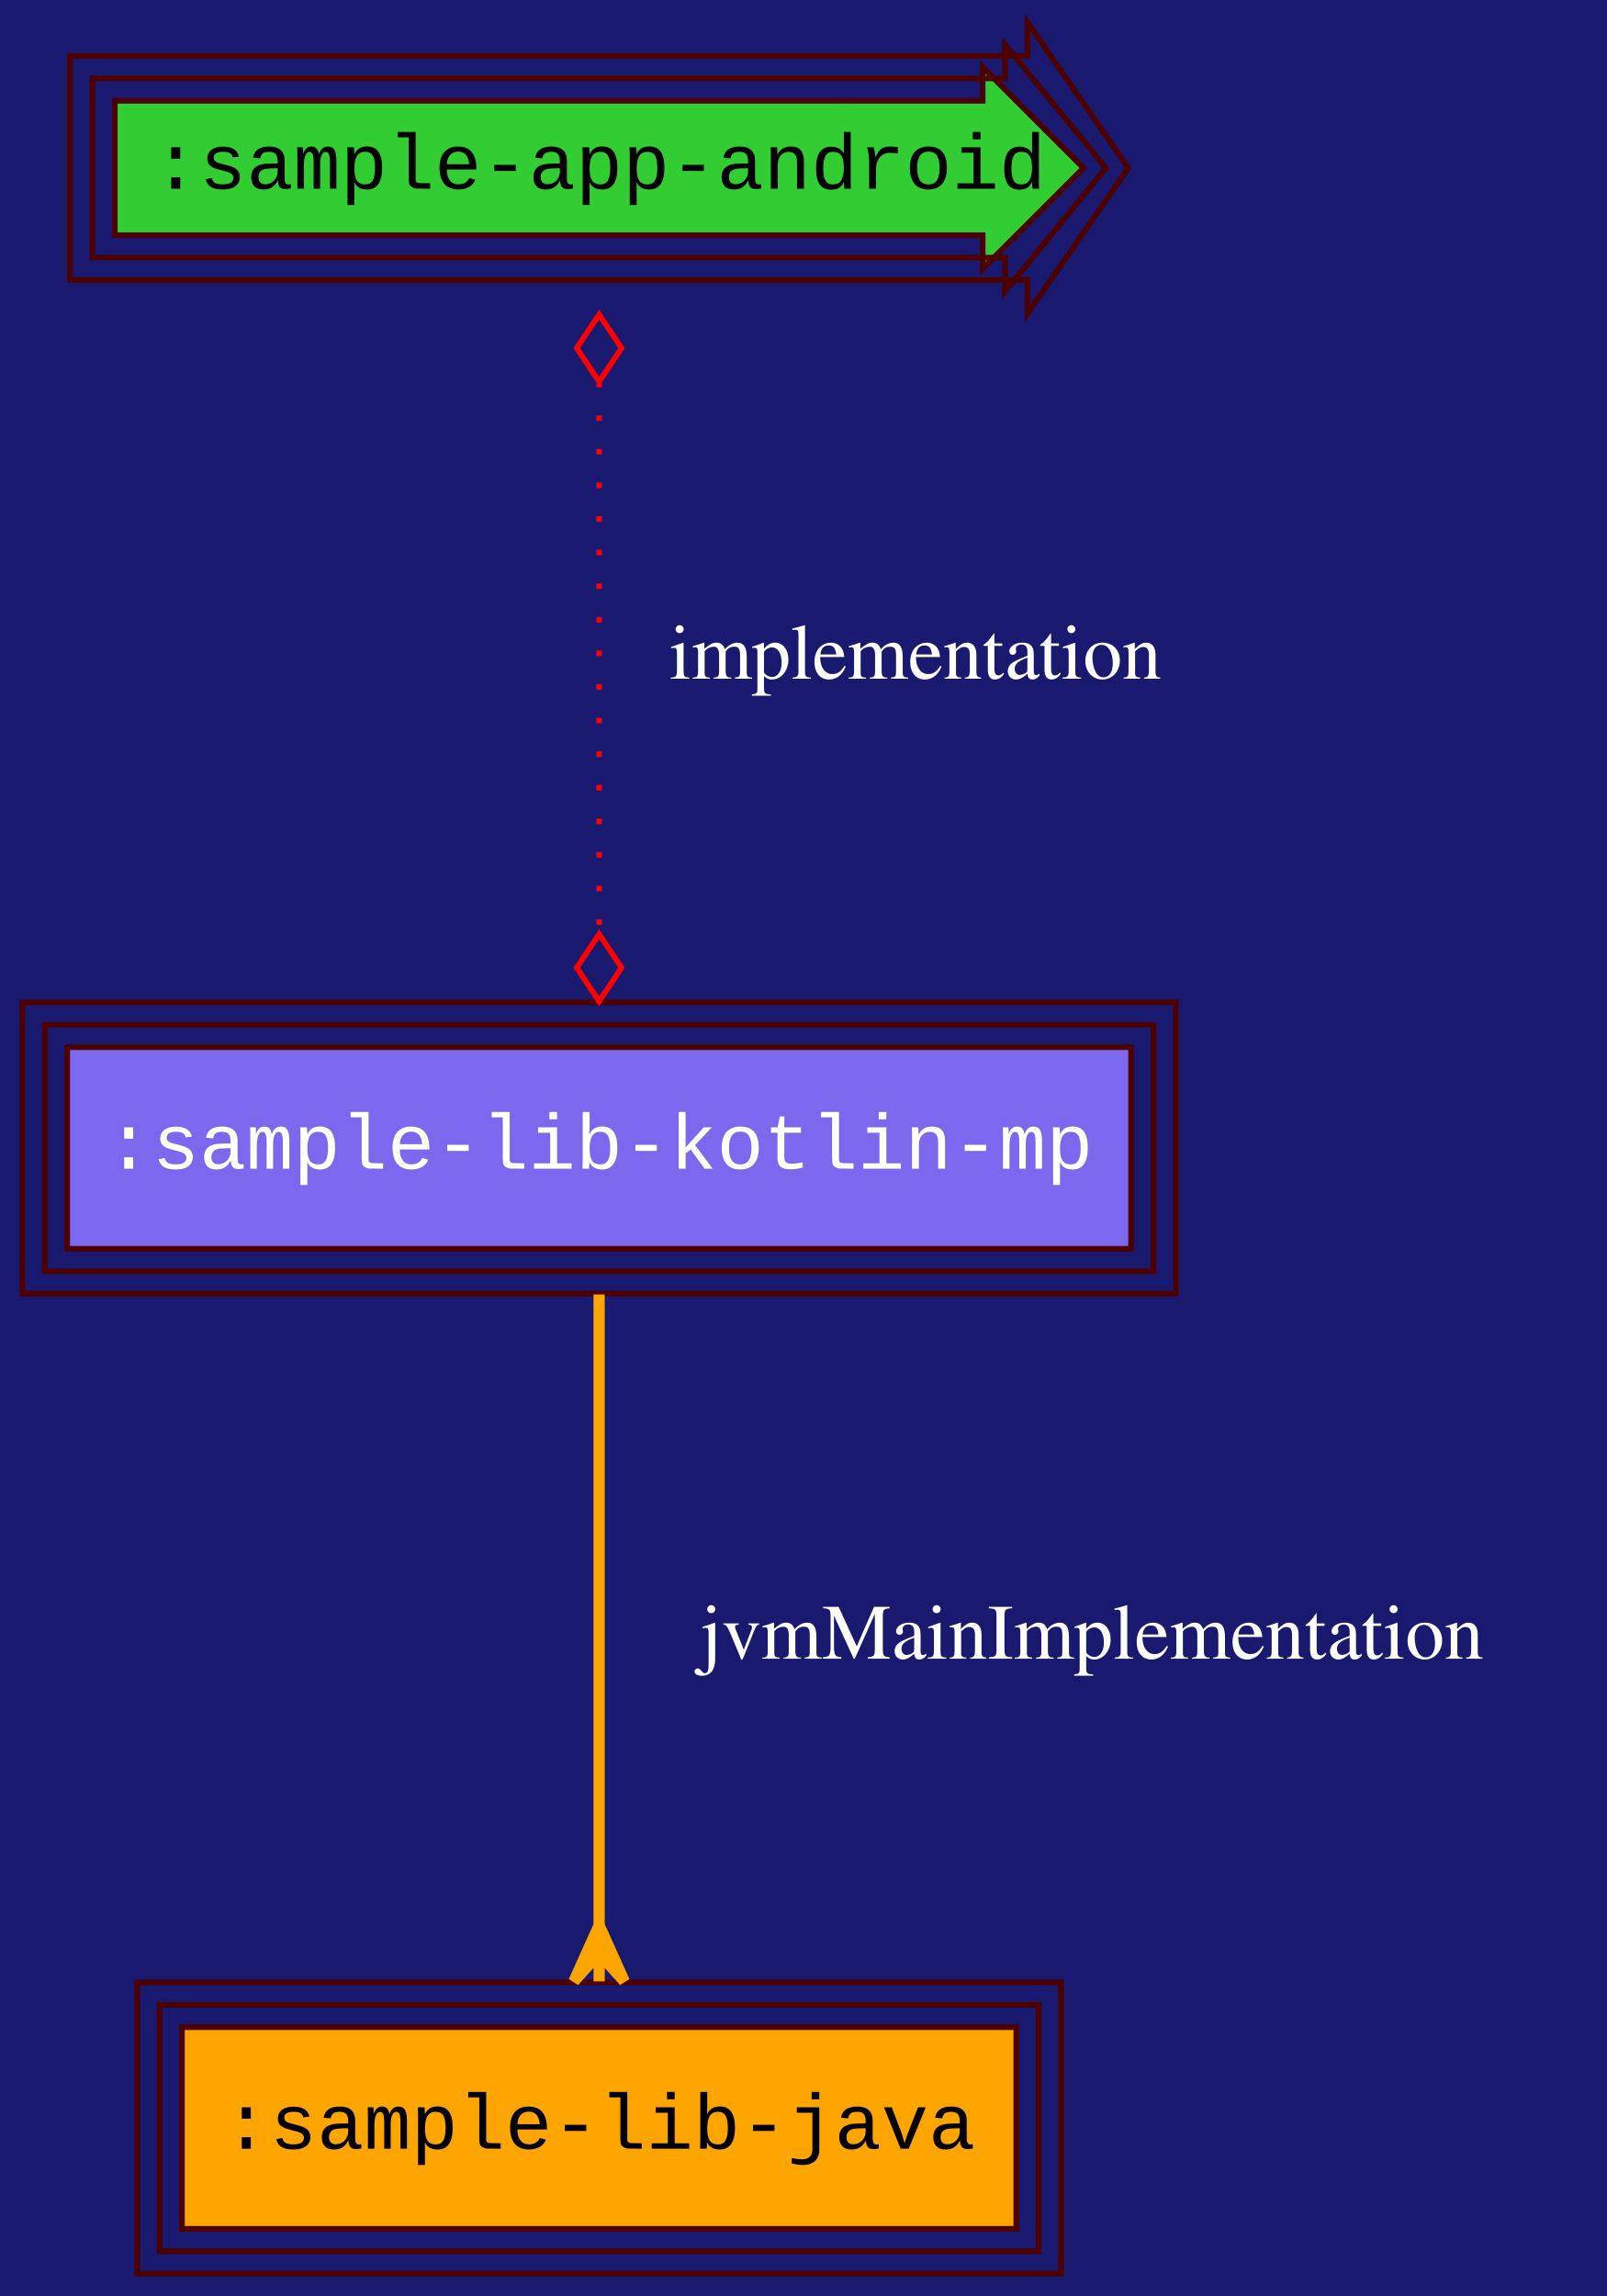
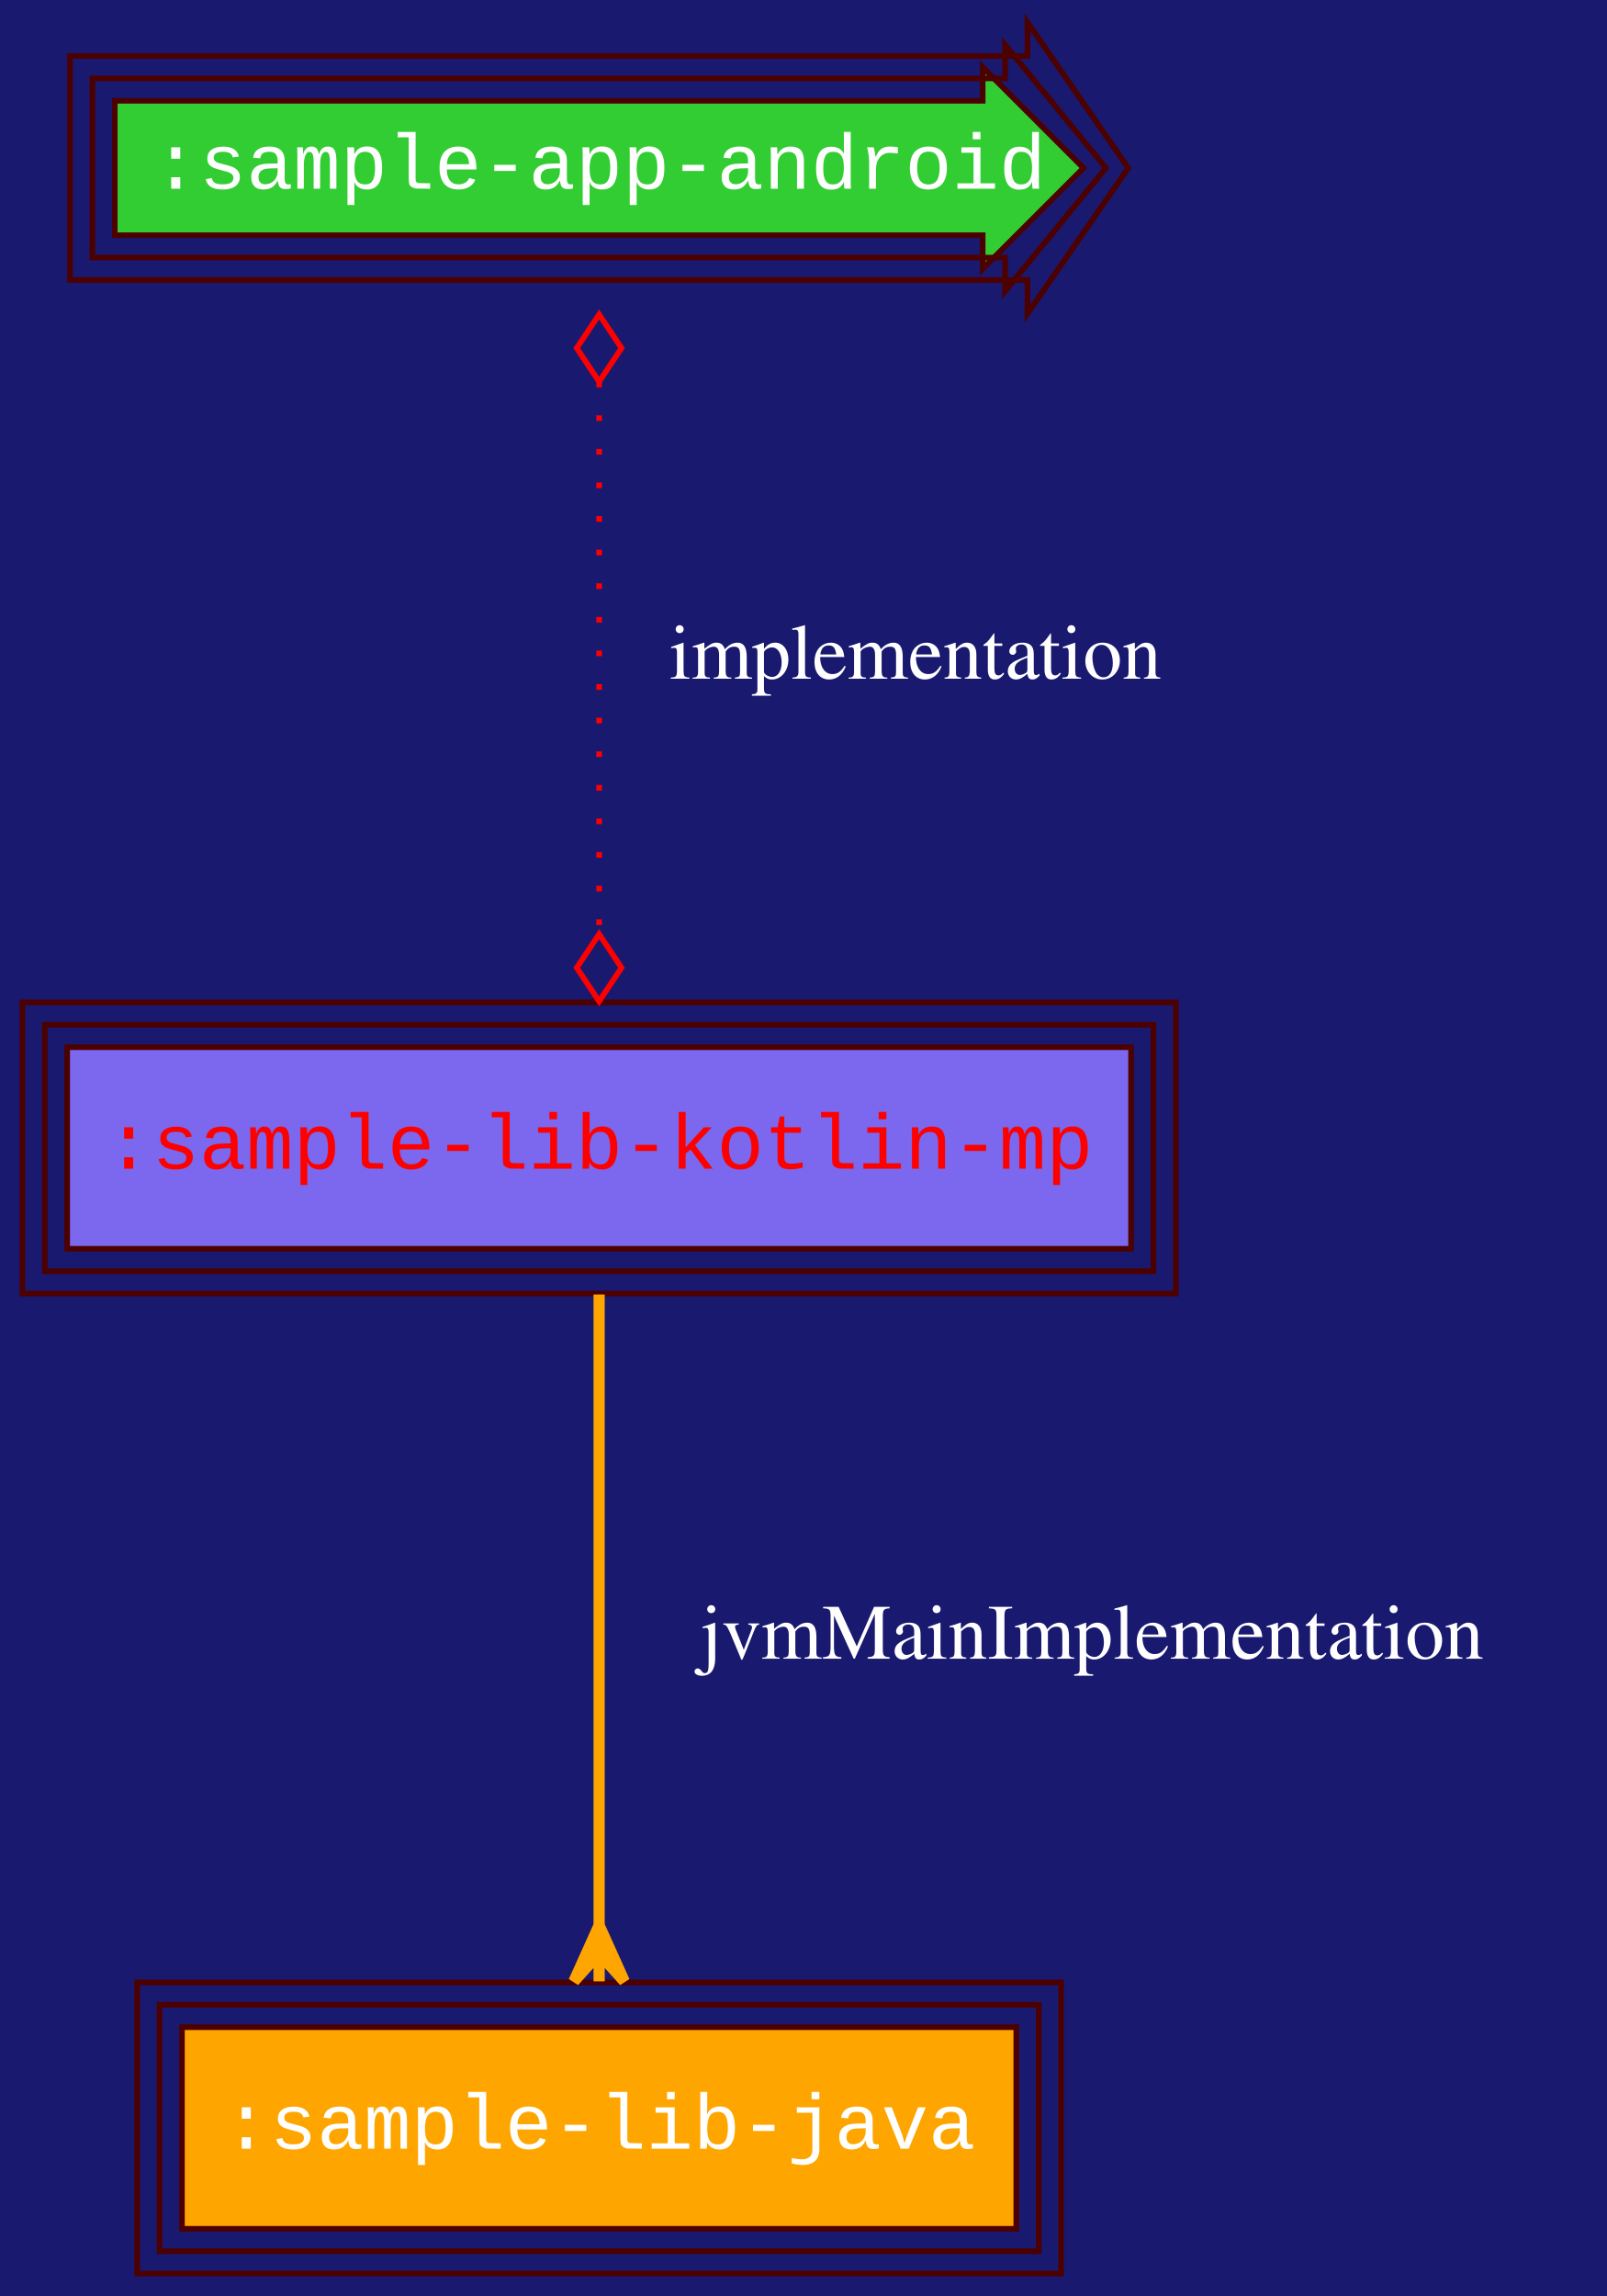
<svg xmlns="http://www.w3.org/2000/svg" width="287pt" height="410pt" viewBox="0.00 0.00 287.00 410.00">
  <g id="graph0" class="graph" transform="scale(1 1) rotate(0) translate(4 406)">
    <polygon fill="MidnightBlue" stroke="transparent" points="-4,4 -4,-406 283,-406 283,4 -4,4" />
    <g id="node1" class="node">
      <polygon fill="limegreen" stroke="#4c0000" points="171.5,-388 16.5,-388 16.5,-364 171.5,-364 171.5,-358 189.5,-376 171.5,-394 171.5,-388" />
      <polygon fill="none" stroke="#4c0000" points="175.5,-392 12.5,-392 12.5,-360 175.5,-360 175.5,-354 193.5,-376 175.5,-398 175.5,-392" />
      <polygon fill="none" stroke="#4c0000" points="179.5,-396 8.5,-396 8.5,-356 179.5,-356 179.5,-350 197.5,-376 179.5,-402 179.5,-396" />
-       <text text-anchor="middle" x="103" y="-372.3" font-family="Courier New" font-size="14.00">:sample-app-android</text>
+       <text text-anchor="middle" x="103" y="-372.3" font-family="Courier New" font-size="14.00" fill="white">:sample-app-android</text>
    </g>
    <g id="node3" class="node">
      <polygon fill="mediumslateblue" stroke="#4c0000" points="198,-219 8,-219 8,-183 198,-183 198,-219" />
      <polygon fill="none" stroke="#4c0000" points="202,-223 4,-223 4,-179 202,-179 202,-223" />
      <polygon fill="none" stroke="#4c0000" points="206,-227 0,-227 0,-175 206,-175 206,-227" />
-       <text text-anchor="middle" x="103" y="-197.3" font-family="Courier New" font-size="14.00" fill="white">:sample-lib-kotlin-mp</text>
+       <text text-anchor="middle" x="103" y="-197.3" font-family="Courier New" font-size="14.00" fill="red">:sample-lib-kotlin-mp</text>
    </g>
    <g id="edge1" class="edge">
      <path fill="none" stroke="red" stroke-dasharray="1,5" d="M103,-337.83C103,-308.74 103,-268.45 103,-239.32" />
      <polygon fill="none" stroke="red" points="103,-337.84 107,-343.84 103,-349.84 99,-343.84 103,-337.84" />
      <polygon fill="none" stroke="red" points="103,-239.19 99,-233.19 103,-227.19 107,-233.19 103,-239.19" />
      <text text-anchor="middle" x="159.5" y="-284.8" font-family="Times,serif" font-size="14.00" fill="white">implementation</text>
    </g>
    <g id="node2" class="node">
      <polygon fill="orange" stroke="#4c0000" points="177.5,-44 28.5,-44 28.5,-8 177.5,-8 177.5,-44" />
      <polygon fill="none" stroke="#4c0000" points="181.5,-48 24.5,-48 24.5,-4 181.5,-4 181.5,-48" />
      <polygon fill="none" stroke="#4c0000" points="185.5,-52 20.5,-52 20.5,0 185.5,0 185.5,-52" />
-       <text text-anchor="middle" x="103" y="-22.3" font-family="Courier New" font-size="14.00">:sample-lib-java</text>
+       <text text-anchor="middle" x="103" y="-22.3" font-family="Courier New" font-size="14.00" fill="white">:sample-lib-java</text>
    </g>
    <g id="edge2" class="edge">
      <path fill="none" stroke="orange" stroke-width="2" d="M103,-174.84C103,-145.25 103,-95.91 103,-62.45" />
      <polygon fill="orange" stroke="orange" stroke-width="2" points="103,-62.19 107.5,-52.19 103,-57.19 103,-52.19 103,-52.19 103,-52.19 103,-57.19 98.5,-52.19 103,-62.19 103,-62.19" />
      <text text-anchor="middle" x="191" y="-109.8" font-family="Times,serif" font-size="14.00" fill="white">jvmMainImplementation</text>
    </g>
  </g>
</svg>
